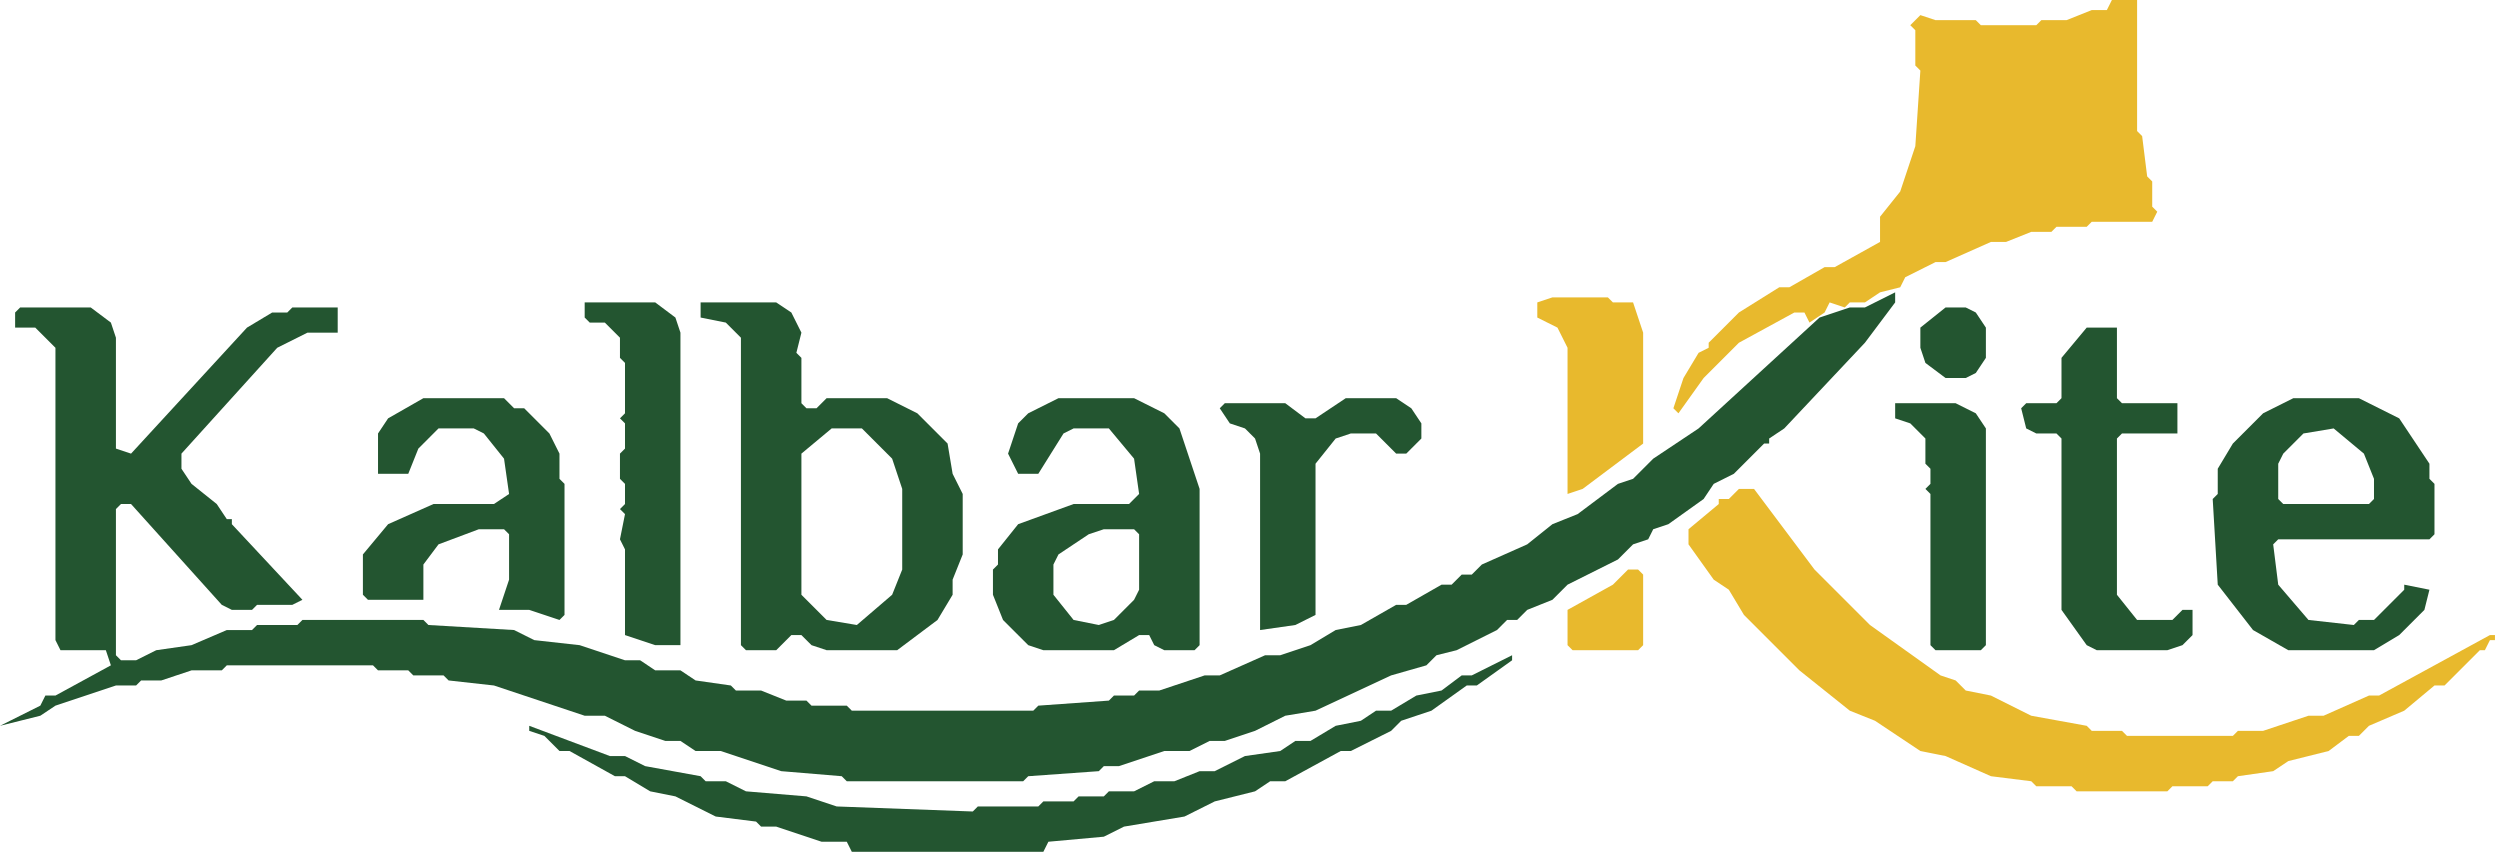
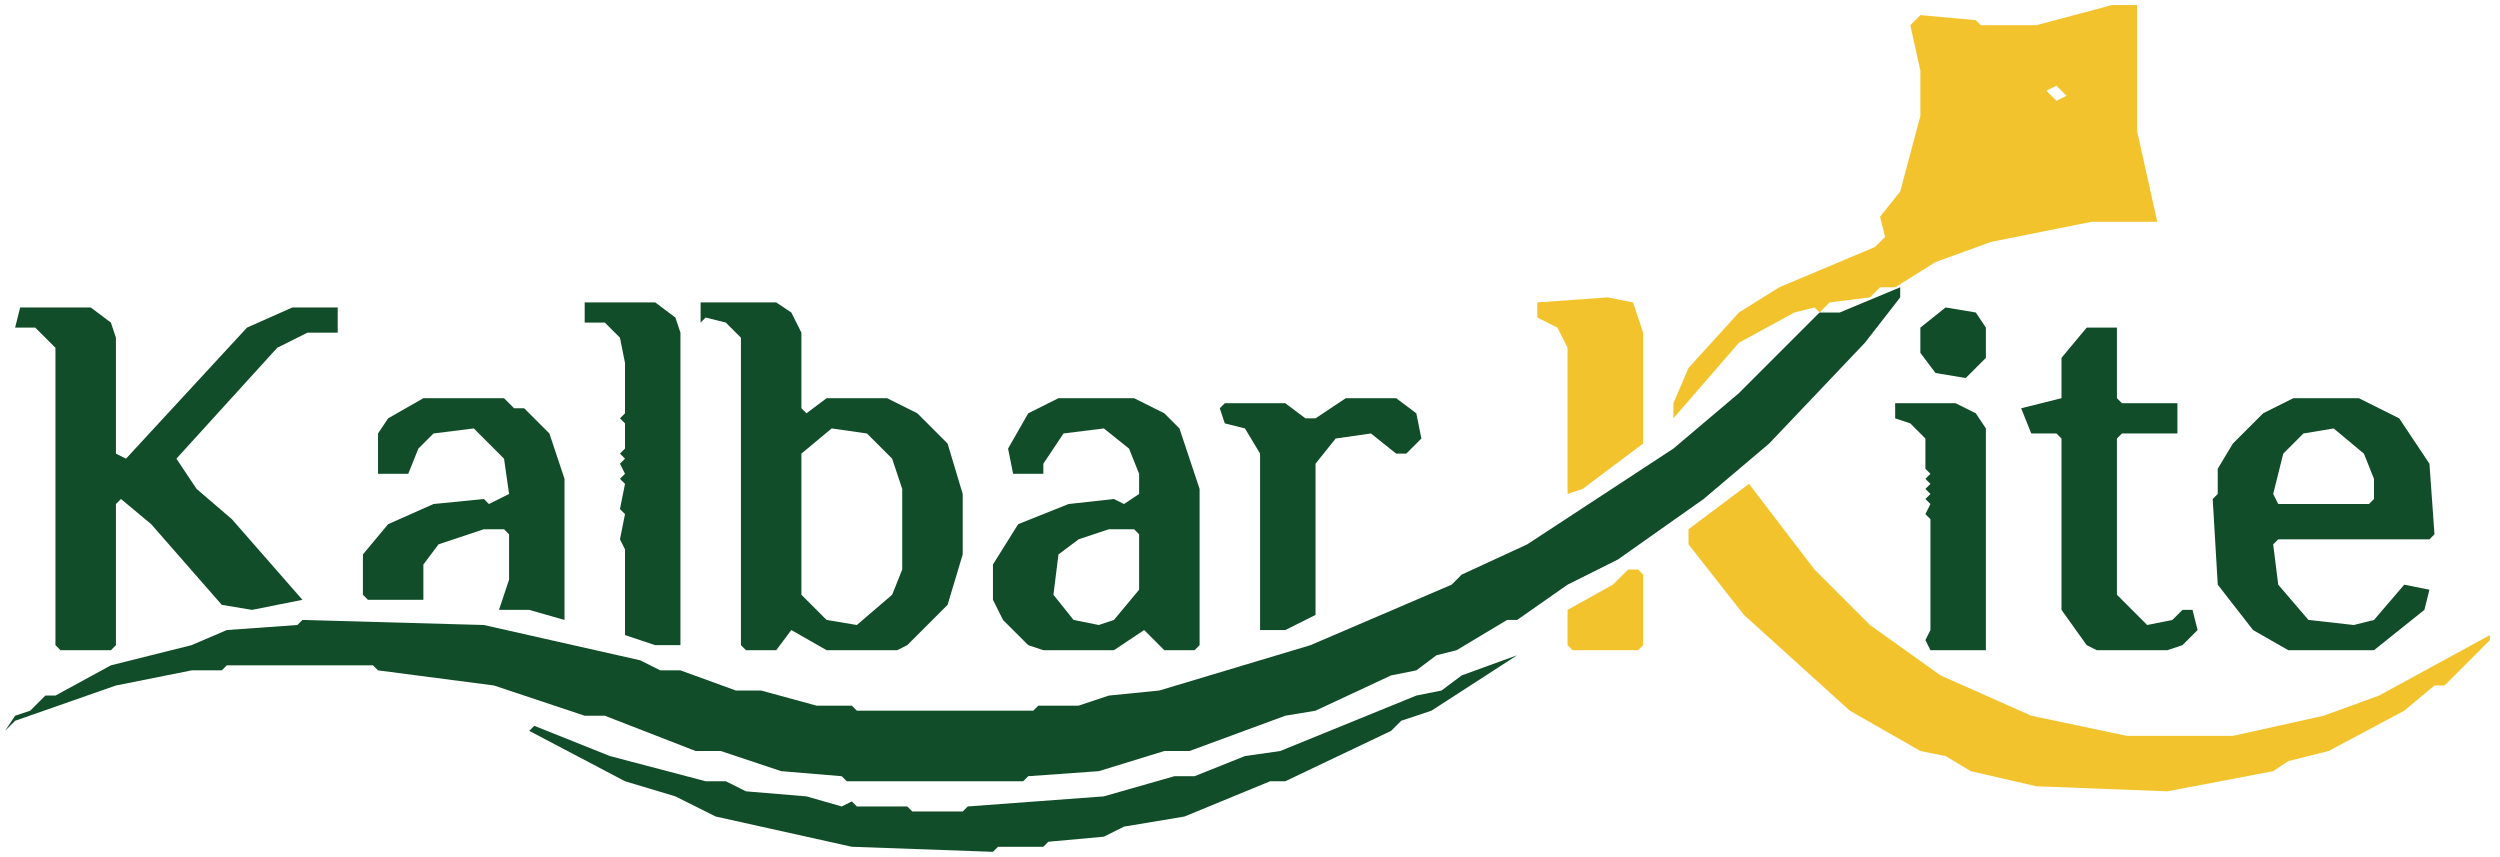
- <svg xmlns="http://www.w3.org/2000/svg" viewBox="0 0 496 170" role="img" aria-label="Kalbar Kite">
-   <path fill="#235530" fill-rule="evenodd" d="M300.0,130.0 L292.0,134.0 L290.0,134.0 L286.0,137.0 L281.0,138.0 L276.0,141.0 L273.0,141.0 L270.0,143.0 L265.0,144.0 L260.0,147.0 L257.0,147.0 L254.0,149.0 L247.0,150.0 L241.0,153.0 L238.0,153.0 L233.0,155.0 L229.0,155.0 L225.0,157.0 L220.0,157.0 L219.0,158.0 L214.0,158.0 L213.0,159.0 L207.0,159.0 L206.0,160.0 L194.0,160.0 L193.0,161.0 L166.0,160.0 L160.0,158.0 L148.0,157.0 L144.0,155.0 L140.0,155.0 L139.0,154.0 L128.0,152.0 L124.0,150.0 L121.0,150.0 L105.0,144.0 L105.0,145.0 L108.0,146.0 L111.0,149.0 L113.0,149.0 L122.0,154.0 L124.0,154.0 L129.0,157.0 L134.0,158.0 L142.0,162.0 L150.0,163.0 L151.0,164.0 L154.0,164.0 L163.0,167.0 L168.0,167.0 L169.0,169.0 L207.0,169.0 L208.0,167.0 L219.0,166.0 L223.0,164.0 L235.0,162.0 L241.0,159.0 L249.0,157.0 L252.0,155.0 L255.0,155.0 L266.0,149.0 L268.0,149.0 L276.0,145.0 L278.0,143.0 L284.0,141.0 L291.0,136.0 L293.0,136.0 L300.0,131.0Z M376.0,80.0 L376.0,83.0 L379.0,84.0 L382.0,87.0 L382.0,92.0 L383.0,93.0 L383.0,96.0 L382.0,97.0 L383.0,98.0 L383.0,128.0 L384.0,129.0 L393.0,129.0 L394.0,128.0 L394.0,85.0 L392.0,82.0 L388.0,80.0Z M455.0,79.0 L449.0,82.0 L443.0,88.0 L440.0,93.0 L440.0,98.0 L439.0,99.0 L440.0,116.0 L447.0,125.0 L454.0,129.0 L471.0,129.0 L476.0,126.0 L481.0,121.0 L482.0,117.0 L477.0,116.0 L477.0,117.0 L471.0,123.0 L468.0,123.0 L467.0,124.0 L458.0,123.0 L452.0,116.0 L451.0,108.0 L452.0,107.0 L482.0,107.0 L483.0,106.0 L483.0,96.0 L482.0,95.0 L482.0,92.0 L476.0,83.0 L468.0,79.0Z M453.0,90.0 L457.0,86.0 L463.0,85.0 L469.0,90.0 L471.0,95.0 L471.0,99.0 L470.0,100.0 L453.0,100.0 L452.0,99.0 L452.0,92.0Z M277.0,79.0 L267.0,79.0 L261.0,83.0 L259.0,83.0 L255.0,80.0 L243.0,80.0 L242.0,81.0 L244.0,84.0 L247.0,85.0 L249.0,87.0 L250.0,90.0 L250.0,125.0 L257.0,124.0 L261.0,122.0 L261.0,92.0 L265.0,87.0 L268.0,86.0 L273.0,86.0 L277.0,90.0 L279.0,90.0 L282.0,87.0 L282.0,84.0 L280.0,81.0Z M204.0,82.0 L202.0,84.0 L200.0,90.0 L202.0,94.0 L206.0,94.0 L211.0,86.0 L213.0,85.0 L220.0,85.0 L225.0,91.0 L226.0,98.0 L224.0,100.0 L213.0,100.0 L202.0,104.0 L198.0,109.0 L198.0,112.0 L197.0,113.0 L197.0,118.0 L199.0,123.0 L204.0,128.0 L207.0,129.0 L221.0,129.0 L226.0,126.0 L228.0,126.0 L229.0,128.0 L231.0,129.0 L237.0,129.0 L238.0,128.0 L238.0,97.0 L234.0,85.0 L231.0,82.0 L225.0,79.0 L210.0,79.0Z M225.0,105.0 L226.0,106.0 L226.0,117.0 L225.0,119.0 L221.0,123.0 L218.0,124.0 L213.0,123.0 L209.0,118.0 L209.0,112.0 L210.0,110.0 L216.0,106.0 L219.0,105.0Z M77.0,83.0 L75.0,86.0 L75.0,94.0 L81.0,94.0 L83.0,89.0 L87.0,85.0 L94.0,85.0 L96.0,86.0 L100.0,91.0 L101.0,98.0 L98.0,100.0 L86.0,100.0 L77.0,104.0 L72.0,110.0 L72.0,118.0 L73.0,119.0 L84.0,119.0 L84.0,112.0 L87.0,108.0 L95.0,105.0 L100.0,105.0 L101.0,106.0 L101.0,115.0 L99.0,121.0 L105.0,121.0 L111.0,123.0 L112.0,122.0 L112.0,96.0 L111.0,95.0 L111.0,90.0 L109.0,86.0 L104.0,81.0 L102.0,81.0 L100.0,79.0 L84.0,79.0Z M414.0,65.0 L409.0,71.0 L409.0,79.0 L408.0,80.0 L402.0,80.0 L401.0,81.0 L402.0,85.0 L404.0,86.0 L408.0,86.0 L409.0,87.0 L409.0,121.0 L414.0,128.0 L416.0,129.0 L430.0,129.0 L433.0,128.0 L435.0,126.0 L435.0,121.0 L433.0,121.0 L431.0,123.0 L424.0,123.0 L420.0,118.0 L420.0,87.0 L421.0,86.0 L432.0,86.0 L432.0,80.0 L421.0,80.0 L420.0,79.0 L420.0,65.0Z M386.0,61.0 L381.0,65.0 L381.0,69.0 L382.0,72.0 L386.0,75.0 L390.0,75.0 L392.0,74.0 L394.0,71.0 L394.0,65.0 L392.0,62.0 L390.0,61.0Z M139.0,60.0 L139.0,63.0 L144.0,64.0 L147.0,67.0 L147.0,128.0 L148.0,129.0 L154.0,129.0 L157.0,126.0 L159.0,126.0 L161.0,128.0 L164.0,129.0 L178.0,129.0 L186.0,123.0 L189.0,118.0 L189.0,115.0 L191.0,110.0 L191.0,98.0 L189.0,94.0 L188.0,88.0 L182.0,82.0 L176.0,79.0 L164.0,79.0 L162.0,81.0 L160.0,81.0 L159.0,80.0 L159.0,71.0 L158.0,70.0 L159.0,66.0 L157.0,62.0 L154.0,60.0Z M165.0,85.0 L171.0,85.0 L177.0,91.0 L179.0,97.0 L179.0,113.0 L177.0,118.0 L170.0,124.0 L164.0,123.0 L159.0,118.0 L159.0,90.0Z M116.0,60.0 L116.0,63.0 L117.0,64.0 L120.0,64.0 L123.0,67.0 L123.0,71.0 L124.0,72.0 L124.0,82.0 L123.0,83.0 L124.0,84.0 L124.0,89.0 L123.0,90.0 L123.0,95.0 L124.0,96.0 L124.0,100.0 L123.0,101.0 L124.0,102.0 L123.0,107.0 L124.0,109.0 L124.0,126.0 L130.0,128.0 L135.0,128.0 L135.0,66.0 L134.0,63.0 L130.0,60.0Z M376.0,58.0 L370.0,61.0 L367.0,61.0 L361.0,63.0 L337.0,85.0 L328.0,91.0 L324.0,95.0 L321.0,96.0 L313.0,102.0 L308.0,104.0 L303.0,108.0 L294.0,112.0 L292.0,114.0 L290.0,114.0 L288.0,116.0 L286.0,116.0 L279.0,120.0 L277.0,120.0 L270.0,124.0 L265.0,125.0 L260.0,128.0 L254.0,130.0 L251.0,130.0 L242.0,134.0 L239.0,134.0 L230.0,137.0 L226.0,137.0 L225.0,138.0 L221.0,138.0 L220.0,139.0 L206.0,140.0 L205.0,141.0 L169.0,141.0 L168.0,140.0 L161.0,140.0 L160.0,139.0 L156.0,139.0 L151.0,137.0 L146.0,137.0 L145.0,136.0 L138.0,135.0 L135.0,133.0 L130.0,133.0 L127.0,131.0 L124.0,131.0 L115.0,128.0 L106.0,127.0 L102.0,125.0 L85.0,124.0 L84.0,123.0 L60.0,123.0 L59.0,124.0 L51.0,124.0 L50.0,125.0 L45.0,125.0 L38.0,128.0 L31.0,129.0 L27.0,131.0 L24.0,131.0 L23.0,130.0 L23.0,101.0 L24.0,100.0 L26.0,100.0 L44.0,120.0 L46.0,121.0 L50.0,121.0 L51.0,120.0 L58.0,120.0 L60.0,119.0 L46.0,104.0 L46.0,103.0 L45.0,103.0 L43.0,100.0 L38.0,96.0 L36.0,93.0 L36.0,90.0 L55.0,69.0 L61.0,66.0 L67.0,66.0 L67.0,61.0 L58.0,61.0 L57.0,62.0 L54.0,62.0 L49.0,65.0 L26.0,90.0 L23.0,89.0 L23.0,67.0 L22.0,64.0 L18.0,61.0 L4.0,61.0 L3.0,62.0 L3.0,65.0 L7.0,65.0 L11.0,69.0 L11.0,127.0 L12.0,129.0 L21.0,129.0 L22.0,132.0 L11.0,138.0 L9.0,138.0 L8.0,140.0 L0.0,144.0 L8.0,142.0 L11.0,140.0 L23.0,136.0 L27.0,136.0 L28.0,135.0 L32.0,135.0 L38.0,133.0 L44.0,133.0 L45.0,132.0 L74.0,132.0 L75.0,133.0 L81.0,133.0 L82.0,134.0 L88.0,134.0 L89.0,135.0 L98.0,136.0 L116.0,142.0 L120.0,142.0 L126.0,145.0 L132.0,147.0 L135.0,147.0 L138.0,149.0 L143.0,149.0 L155.0,153.0 L167.0,154.0 L168.0,155.0 L203.0,155.0 L204.0,154.0 L218.0,153.0 L219.0,152.0 L222.0,152.0 L231.0,149.0 L236.0,149.0 L240.0,147.0 L243.0,147.0 L249.0,145.0 L255.0,142.0 L261.0,141.0 L276.0,134.0 L283.0,132.0 L285.0,130.0 L289.0,129.0 L297.0,125.0 L299.0,123.0 L301.0,123.0 L303.0,121.0 L308.0,119.0 L311.0,116.0 L321.0,111.0 L324.0,108.0 L327.0,107.0 L328.0,105.0 L331.0,104.0 L338.0,99.0 L340.0,96.0 L344.0,94.0 L350.0,88.0 L351.0,88.0 L351.0,87.0 L354.0,85.0 L370.0,68.0 L376.0,60.0Z" />
-   <path fill="#E8B92D" fill-rule="evenodd" d="M325.0,113.0 L323.0,113.0 L320.0,116.0 L311.0,121.0 L311.0,128.0 L312.0,129.0 L325.0,129.0 L326.0,128.0 L326.0,114.0Z M335.0,105.0 L335.0,108.0 L340.0,115.0 L343.0,117.0 L346.0,122.0 L357.0,133.0 L367.0,141.0 L372.0,143.0 L381.0,149.0 L386.0,150.0 L395.0,154.0 L403.0,155.0 L404.0,156.0 L411.0,156.0 L412.0,157.0 L430.0,157.0 L431.0,156.0 L438.0,156.0 L439.0,155.0 L443.0,155.0 L444.0,154.0 L451.0,153.0 L454.0,151.0 L462.0,149.0 L466.0,146.0 L468.0,146.0 L470.0,144.0 L477.0,141.0 L483.0,136.0 L485.0,136.0 L492.0,129.0 L493.0,129.0 L494.0,127.0 L495.0,127.0 L495.0,126.0 L494.0,126.0 L472.0,138.0 L470.0,138.0 L461.0,142.0 L458.0,142.0 L449.0,145.0 L444.0,145.0 L443.0,146.0 L422.0,146.0 L421.0,145.0 L415.0,145.0 L414.0,144.0 L403.0,142.0 L395.0,138.0 L390.0,137.0 L388.0,135.0 L385.0,134.0 L371.0,124.0 L360.0,113.0 L348.0,97.0 L345.0,97.0 L343.0,99.0 L341.0,99.0 L341.0,100.0Z M324.0,60.0 L320.0,60.0 L319.0,59.0 L308.0,59.0 L305.0,60.0 L305.0,63.0 L309.0,65.0 L311.0,69.0 L311.0,98.0 L314.0,97.0 L326.0,88.0 L326.0,66.0Z M424.0,0.0 L419.0,0.0 L418.0,2.0 L415.0,2.0 L410.0,4.0 L405.0,4.0 L404.0,5.0 L393.0,5.0 L392.0,4.0 L384.0,4.0 L381.0,3.0 L379.0,5.0 L380.0,6.0 L380.0,13.0 L381.0,14.0 L380.0,29.0 L377.0,38.0 L373.0,43.0 L373.0,48.0 L364.0,53.0 L362.0,53.0 L355.0,57.0 L353.0,57.0 L345.0,62.0 L339.0,68.0 L339.0,69.0 L337.0,70.0 L334.0,75.0 L332.0,81.0 L333.0,82.0 L338.0,75.0 L345.0,68.0 L356.0,62.0 L358.0,62.0 L359.0,64.0 L362.0,62.0 L363.0,60.0 L366.0,61.0 L367.0,60.0 L370.0,60.0 L373.0,58.0 L377.0,57.0 L378.0,55.0 L384.0,52.0 L386.0,52.0 L395.0,48.0 L398.0,48.0 L403.0,46.0 L407.0,46.0 L408.0,45.0 L414.0,45.0 L415.0,44.0 L427.0,44.0 L428.0,42.0 L427.0,41.0 L427.0,36.0 L426.0,35.0 L425.0,27.0 L424.0,26.0Z" />
+ <svg xmlns="http://www.w3.org/2000/svg" viewBox="0 0 496 170">
+   <path fill="#124D2A" fill-rule="evenodd" d="M 301,130 290,134 286,137 281,138 254,149 247,150 237,154 233,154 219,158 192,160 191,161 181,161 180,160 170,160 169,159 167,160 160,158 148,157 144,155 140,155 121,150 106,144 105,145 124,155 134,158 142,162 169,168 197,169 198,168 207,168 208,167 219,166 223,164 235,162 252,155 255,155 276,145 278,143 284,141 Z M 376,80 376,83 379,84 382,87 382,93 383,94 382,95 383,96 382,97 383,98 382,99 383,100 382,102 383,103 383,125 382,127 383,129 394,129 394,85 392,82 388,80 Z M 455,79 449,82 443,88 440,93 440,98 439,99 440,116 447,125 454,129 471,129 481,121 482,117 477,116 471,123 467,124 458,123 452,116 451,108 452,107 482,107 483,106 482,92 476,83 468,79 Z M 453,90 457,86 463,85 469,90 471,95 471,99 470,100 452,100 451,98 Z M 277,79 267,79 261,83 259,83 255,80 243,80 242,81 243,84 247,85 250,90 250,125 255,125 261,122 261,92 265,87 272,86 277,90 279,90 282,87 281,82 Z M 204,82 200,89 201,94 207,94 207,92 211,86 219,85 224,89 226,94 226,98 223,100 221,99 212,100 202,104 197,112 197,119 199,123 204,128 207,129 221,129 227,125 231,129 237,129 238,128 238,97 234,85 231,82 225,79 210,79 Z M 225,105 226,106 226,117 221,123 218,124 213,123 209,118 210,110 214,107 220,105 Z M 77,83 75,86 75,94 81,94 83,89 86,86 94,85 100,91 101,98 97,100 96,99 86,100 77,104 72,110 72,118 73,119 84,119 84,112 87,108 96,105 100,105 101,106 101,115 99,121 105,121 112,123 112,95 109,86 104,81 102,81 100,79 84,79 Z M 414,65 409,71 409,79 401,81 403,86 408,86 409,87 409,121 414,128 416,129 430,129 433,128 436,125 435,121 433,121 431,123 426,124 420,118 420,87 421,86 432,86 432,80 421,80 420,79 420,65 Z M 386,61 381,65 381,70 384,74 390,75 394,71 394,65 392,62 Z M 4,61 3,65 7,65 11,69 11,128 12,129 22,129 23,128 23,100 24,99 30,104 44,120 50,121 60,119 46,103 39,97 35,91 55,69 61,66 67,66 67,61 58,61 49,65 25,91 23,90 23,67 22,64 18,61 Z M 139,60 139,64 140,63 144,64 147,67 147,128 148,129 154,129 157,125 164,129 178,129 180,128 188,120 191,110 191,98 188,88 182,82 176,79 164,79 160,82 159,81 159,66 157,62 154,60 Z M 165,85 172,86 177,91 179,97 179,113 177,118 170,124 164,123 159,118 159,90 Z M 116,60 116,64 120,64 123,67 124,72 124,82 123,83 124,84 124,89 123,90 124,91 123,92 124,94 123,95 124,96 123,101 124,102 123,107 124,109 124,126 130,128 135,128 135,66 134,63 130,60 Z M 377,57 365,62 361,62 345,78 332,89 303,108 290,114 288,116 260,128 230,137 220,138 214,140 206,140 205,141 170,141 169,140 162,140 151,137 146,137 135,133 131,133 127,131 96,124 60,123 59,124 45,125 38,128 22,132 11,138 9,138 6,141 3,142 1,145 3,143 23,136 38,133 44,133 45,132 74,132 75,133 98,136 116,142 120,142 138,149 143,149 155,153 167,154 168,155 203,155 204,154 218,153 231,149 236,149 255,142 261,141 276,134 281,133 285,130 289,129 299,123 301,123 311,116 321,111 338,99 351,88 370,68 377,59 Z" />
+   <path fill="#F3C32E" fill-rule="evenodd" d="M 325,113 323,113 320,116 311,121 311,128 312,129 325,129 326,128 326,114 Z M 335,105 335,108 346,122 367,141 381,149 386,150 391,153 404,156 430,157 451,153 454,151 462,149 477,141 483,136 485,136 494,127 494,126 472,138 461,142 443,146 422,146 403,142 385,134 371,124 360,113 347,96 Z M 324,60 319,59 305,60 305,63 309,65 311,69 311,98 314,97 326,88 326,66 Z M 424,1 419,1 404,5 393,5 392,4 381,3 379,5 381,14 381,23 377,38 373,43 374,47 372,49 353,57 345,62 335,73 332,80 332,83 345,68 356,62 360,61 361,62 360,63 363,60 371,59 373,57 376,57 384,52 395,48 415,44 428,44 424,26 Z M 406,18 408,17 410,19 408,20 Z" />
</svg>
